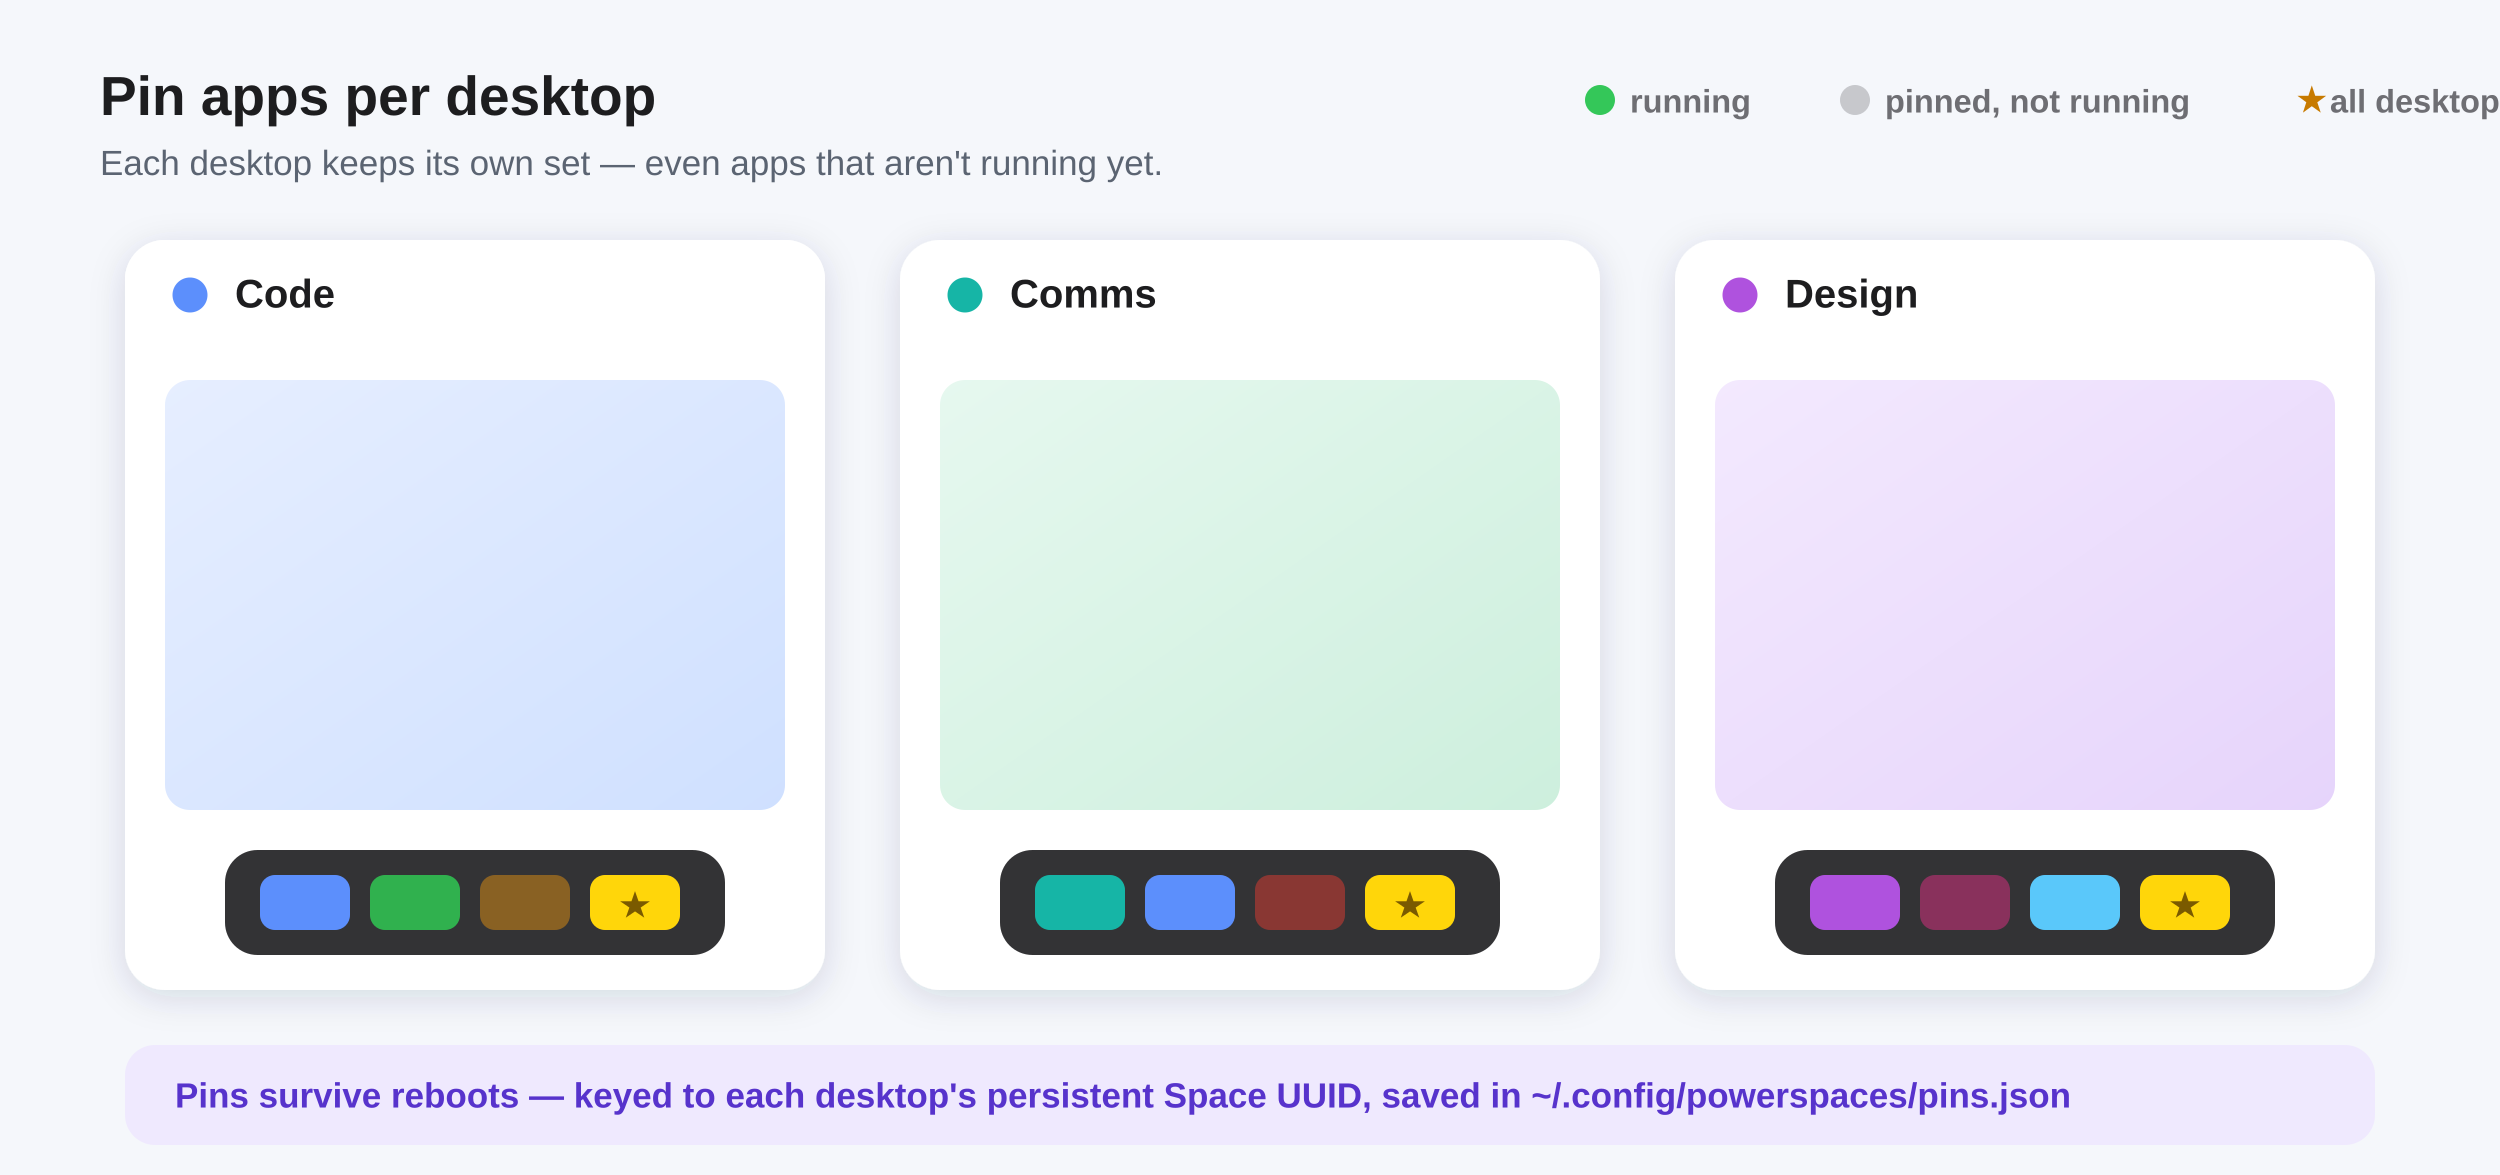
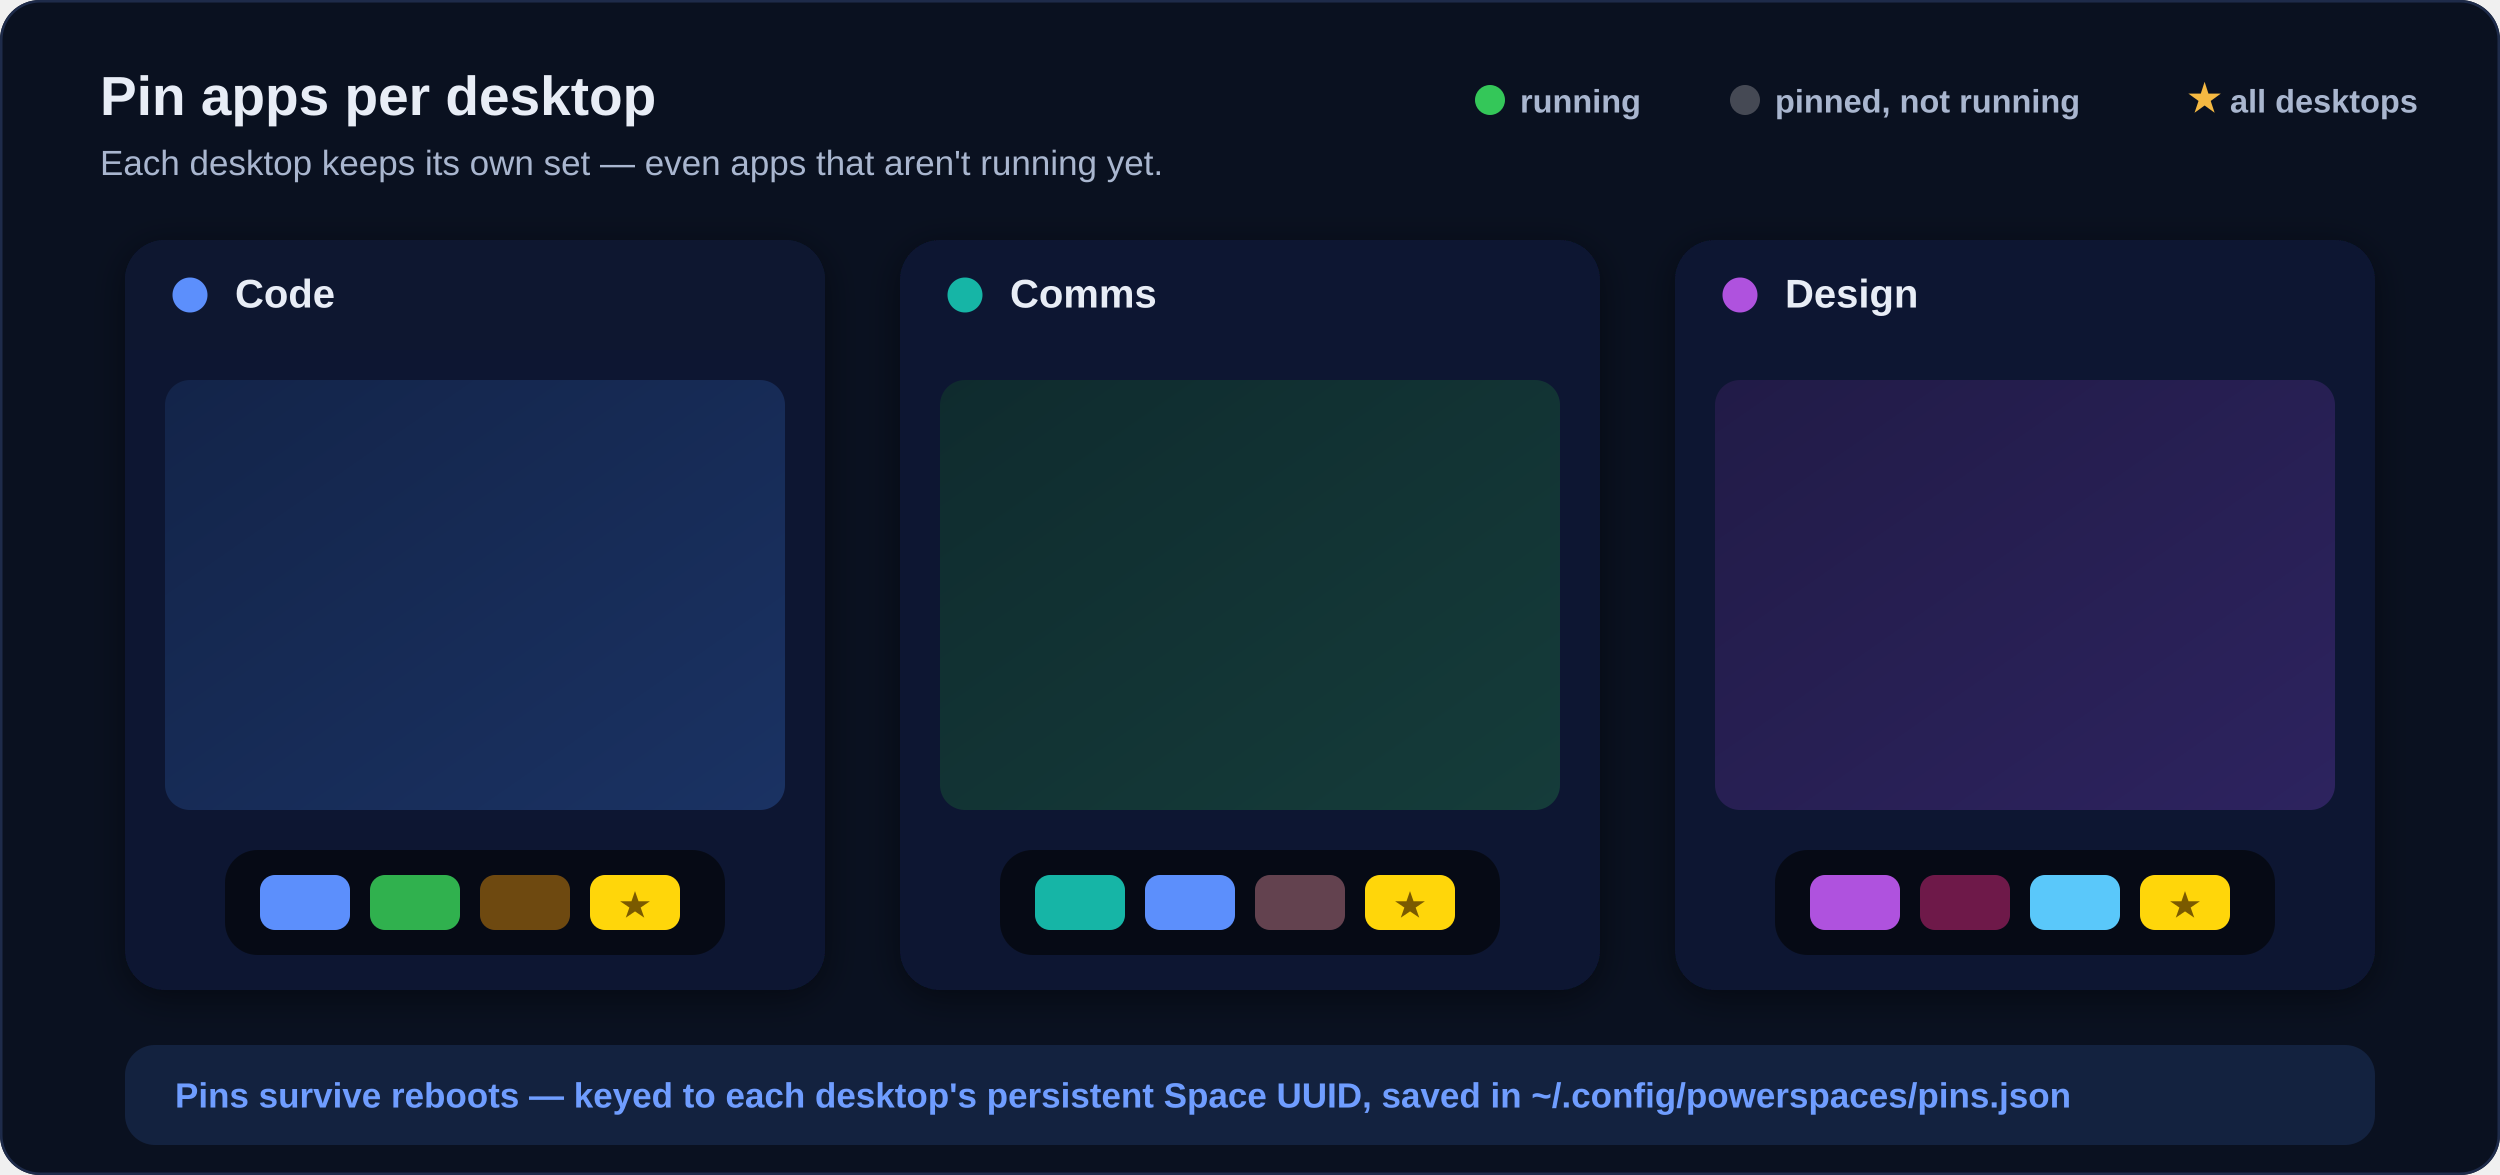
<svg xmlns="http://www.w3.org/2000/svg" viewBox="0 0 1000 470" width="1000" height="470" role="img" aria-label="Pinning: each desktop keeps its own set of pinned apps; star-marked apps are pinned to every desktop">
  <defs>
    <linearGradient id="wpc" x1="0" y1="0" x2="1" y2="1">
-       <stop offset="0" stop-color="#E6EEFF" />
-       <stop offset="1" stop-color="#CFE0FF" />
+       <stop offset="0" stop-color="#132449" />
+       <stop offset="1" stop-color="#1a3263" />
    </linearGradient>
    <linearGradient id="wpm" x1="0" y1="0" x2="1" y2="1">
-       <stop offset="0" stop-color="#E6F8EF" />
-       <stop offset="1" stop-color="#CDEFDD" />
+       <stop offset="0" stop-color="#0f2b2e" />
+       <stop offset="1" stop-color="#153c3a" />
    </linearGradient>
    <linearGradient id="wpd" x1="0" y1="0" x2="1" y2="1">
-       <stop offset="0" stop-color="#F3E9FE" />
-       <stop offset="1" stop-color="#E6D4FB" />
+       <stop offset="0" stop-color="#211b47" />
+       <stop offset="1" stop-color="#2d235f" />
    </linearGradient>
    <filter id="sh" x="-30%" y="-30%" width="160%" height="160%">
-       <feDropShadow dx="0" dy="3" stdDeviation="7" flood-color="#21305a" flood-opacity="0.14" />
+       <feDropShadow dx="0" dy="3" stdDeviation="7" flood-color="#000000" flood-opacity="0.45" />
    </filter>
  </defs>
-   <rect width="1000" height="470" fill="#F5F7FB" />
-   <text x="40" y="46" font-family="-apple-system,'SF Pro Display',Arial,sans-serif" font-size="22" font-weight="800" fill="#1D1D1F">Pin apps per desktop</text>
-   <text x="40" y="70" font-family="-apple-system,Arial,sans-serif" font-size="14" fill="#5b6472">Each desktop keeps its own set — even apps that aren't running yet.</text>
-   <g font-family="Arial,sans-serif" font-size="13" font-weight="600">
+   <rect width="1000" height="470" rx="16" fill="#0a1120" />
+   <rect x="0.5" y="0.5" width="999" height="469" rx="15.5" fill="none" stroke="#1e2b4a" />
+   <text x="40" y="46" font-family="'Instrument Sans','Instrument Sans Variable',-apple-system,'SF Pro Text','Helvetica Neue',Arial,sans-serif" font-size="22" font-weight="700" fill="#e8edf6">Pin apps per desktop</text>
+   <text x="40" y="70" font-family="'Instrument Sans','Instrument Sans Variable',-apple-system,'SF Pro Text','Helvetica Neue',Arial,sans-serif" font-size="14" fill="#a9b6cf">Each desktop keeps its own set — even apps that aren't running yet.</text>
+   <g transform="translate(-44,0)" font-family="'Instrument Sans','Instrument Sans Variable',-apple-system,'SF Pro Text','Helvetica Neue',Arial,sans-serif" font-size="13" font-weight="600">
    <circle cx="640" cy="40" r="6" fill="#34C759" />
-     <text x="652" y="45" fill="#6E6E73">running</text>
+     <text x="652" y="45" fill="#a9b6cf">running</text>
    <circle cx="742" cy="40" r="6" fill="#8E8E93" opacity="0.45" />
-     <text x="754" y="45" fill="#6E6E73">pinned, not running</text>
-     <text x="918" y="45" fill="#C77A00" font-size="15">★</text>
-     <text x="932" y="45" fill="#6E6E73">all desktops</text>
+     <text x="754" y="45" fill="#a9b6cf">pinned, not running</text>
+     <text x="918" y="45" fill="#f5b942" font-size="15">★</text>
+     <text x="936" y="45" fill="#a9b6cf">all desktops</text>
  </g>
  <g transform="translate(50,96)">
    <g filter="url(#sh)">
-       <rect width="280" height="300" rx="16" fill="#fff" />
+       <rect width="280" height="300" rx="16" fill="#0e1730" />
    </g>
-     <rect width="280" height="44" rx="16" fill="#fff" />
-     <rect y="28" width="280" height="16" fill="#fff" />
+     <rect width="280" height="44" rx="16" fill="#0e1730" />
+     <rect y="28" width="280" height="16" fill="#0e1730" />
    <circle cx="26" cy="22" r="7" fill="#5C8FFC" />
-     <text x="44" y="27" font-family="-apple-system,Arial,sans-serif" font-size="16" font-weight="800" fill="#1D1D1F">Code</text>
+     <text x="44" y="27" font-family="'Instrument Sans','Instrument Sans Variable',-apple-system,'SF Pro Text','Helvetica Neue',Arial,sans-serif" font-size="16" font-weight="700" fill="#e8edf6">Code</text>
    <rect x="16" y="56" width="248" height="172" rx="10" fill="url(#wpc)" />
-     <rect x="40" y="244" width="200" height="42" rx="13" fill="#1D1D1F" opacity="0.9" />
+     <rect x="40" y="244" width="200" height="42" rx="13" fill="#050912" opacity="0.9" />
    <rect x="54" y="254" width="36" height="22" rx="6" fill="#5C8FFC" />
    <rect x="98" y="254" width="36" height="22" rx="6" fill="#30B14E" />
    <rect x="142" y="254" width="36" height="22" rx="6" fill="#FF9F0A" opacity="0.42" />
    <rect x="186" y="254" width="36" height="22" rx="6" fill="#FFD60A" />
-     <text x="204" y="270" text-anchor="middle" font-size="13" font-weight="800" fill="#7a5a00">★</text>
+     <text x="204" y="270" text-anchor="middle" font-size="13" font-weight="700" fill="#7a5a00">★</text>
  </g>
  <g transform="translate(360,96)">
    <g filter="url(#sh)">
-       <rect width="280" height="300" rx="16" fill="#fff" />
+       <rect width="280" height="300" rx="16" fill="#0e1730" />
    </g>
    <circle cx="26" cy="22" r="7" fill="#16B5A6" />
-     <text x="44" y="27" font-family="-apple-system,Arial,sans-serif" font-size="16" font-weight="800" fill="#1D1D1F">Comms</text>
+     <text x="44" y="27" font-family="'Instrument Sans','Instrument Sans Variable',-apple-system,'SF Pro Text','Helvetica Neue',Arial,sans-serif" font-size="16" font-weight="700" fill="#e8edf6">Comms</text>
    <rect x="16" y="56" width="248" height="172" rx="10" fill="url(#wpm)" />
-     <rect x="40" y="244" width="200" height="42" rx="13" fill="#1D1D1F" opacity="0.9" />
+     <rect x="40" y="244" width="200" height="42" rx="13" fill="#050912" opacity="0.9" />
    <rect x="54" y="254" width="36" height="22" rx="6" fill="#16B5A6" />
    <rect x="98" y="254" width="36" height="22" rx="6" fill="#5C8FFC" />
-     <rect x="142" y="254" width="36" height="22" rx="6" fill="#FF3B30" opacity="0.42" />
+     <rect x="142" y="254" width="36" height="22" rx="6" fill="#e58fa0" opacity="0.42" />
    <rect x="186" y="254" width="36" height="22" rx="6" fill="#FFD60A" />
-     <text x="204" y="270" text-anchor="middle" font-size="13" font-weight="800" fill="#7a5a00">★</text>
+     <text x="204" y="270" text-anchor="middle" font-size="13" font-weight="700" fill="#7a5a00">★</text>
  </g>
  <g transform="translate(670,96)">
    <g filter="url(#sh)">
-       <rect width="280" height="300" rx="16" fill="#fff" />
+       <rect width="280" height="300" rx="16" fill="#0e1730" />
    </g>
    <circle cx="26" cy="22" r="7" fill="#AF52DE" />
-     <text x="44" y="27" font-family="-apple-system,Arial,sans-serif" font-size="16" font-weight="800" fill="#1D1D1F">Design</text>
+     <text x="44" y="27" font-family="'Instrument Sans','Instrument Sans Variable',-apple-system,'SF Pro Text','Helvetica Neue',Arial,sans-serif" font-size="16" font-weight="700" fill="#e8edf6">Design</text>
    <rect x="16" y="56" width="248" height="172" rx="10" fill="url(#wpd)" />
-     <rect x="40" y="244" width="200" height="42" rx="13" fill="#1D1D1F" opacity="0.9" />
+     <rect x="40" y="244" width="200" height="42" rx="13" fill="#050912" opacity="0.9" />
    <rect x="54" y="254" width="36" height="22" rx="6" fill="#AF52DE" />
    <rect x="98" y="254" width="36" height="22" rx="6" fill="#FF2D92" opacity="0.42" />
    <rect x="142" y="254" width="36" height="22" rx="6" fill="#5AC8FA" />
    <rect x="186" y="254" width="36" height="22" rx="6" fill="#FFD60A" />
-     <text x="204" y="270" text-anchor="middle" font-size="13" font-weight="800" fill="#7a5a00">★</text>
+     <text x="204" y="270" text-anchor="middle" font-size="13" font-weight="700" fill="#7a5a00">★</text>
  </g>
  <g transform="translate(50,418)">
-     <rect width="900" height="40" rx="12" fill="#EFE9FE" />
-     <text x="20" y="25" font-family="-apple-system,Arial,sans-serif" font-size="14" font-weight="600" fill="#5733CC">Pins survive reboots — keyed to each desktop's persistent Space UUID, saved in ~/.config/powerspaces/pins.json</text>
+     <rect width="900" height="40" rx="12" fill="#13223f" />
+     <text x="20" y="25" font-family="'Instrument Sans','Instrument Sans Variable',-apple-system,'SF Pro Text','Helvetica Neue',Arial,sans-serif" font-size="14" font-weight="600" fill="#6f9dff">Pins survive reboots — keyed to each desktop's persistent Space UUID, saved in ~/.config/powerspaces/pins.json</text>
  </g>
</svg>
